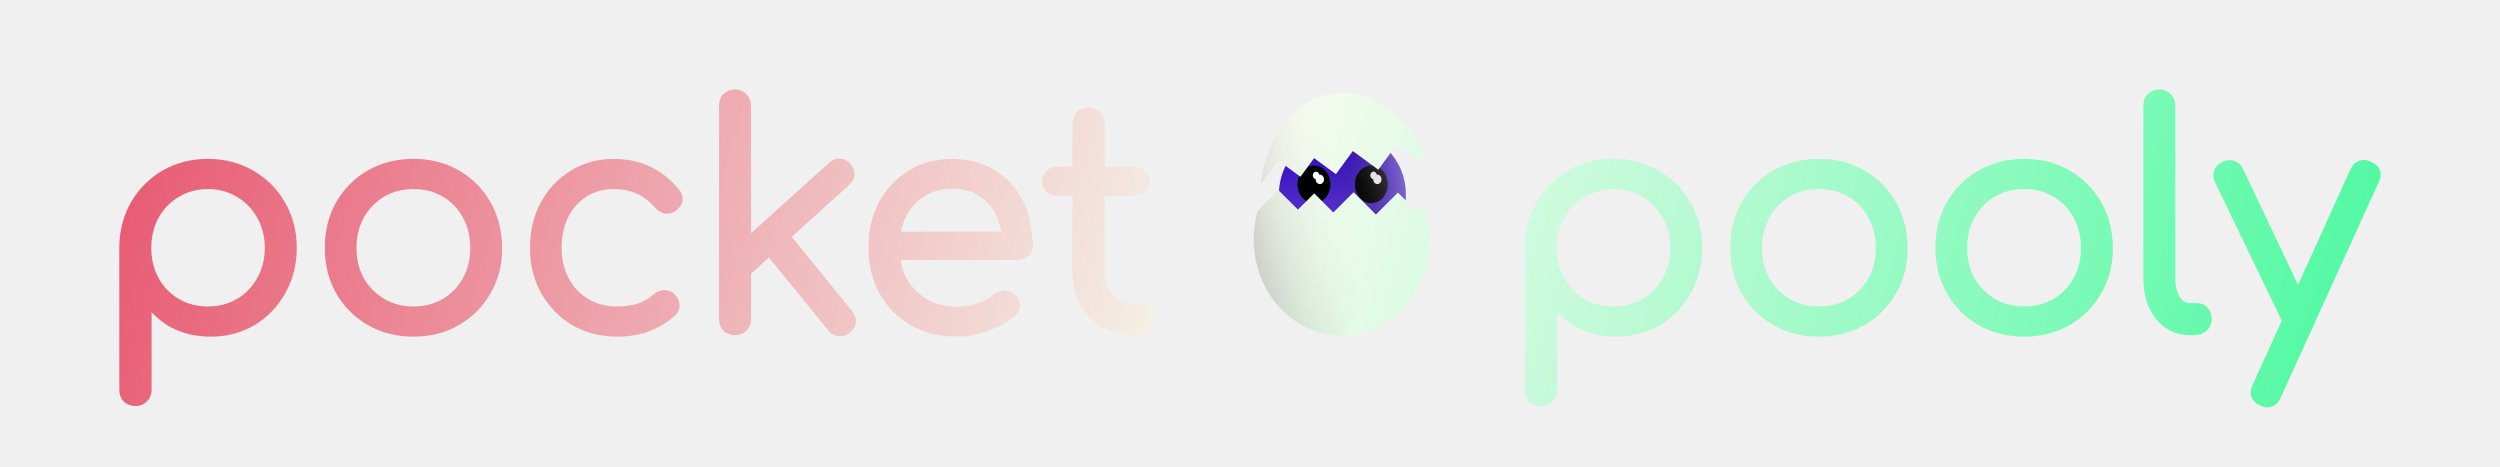
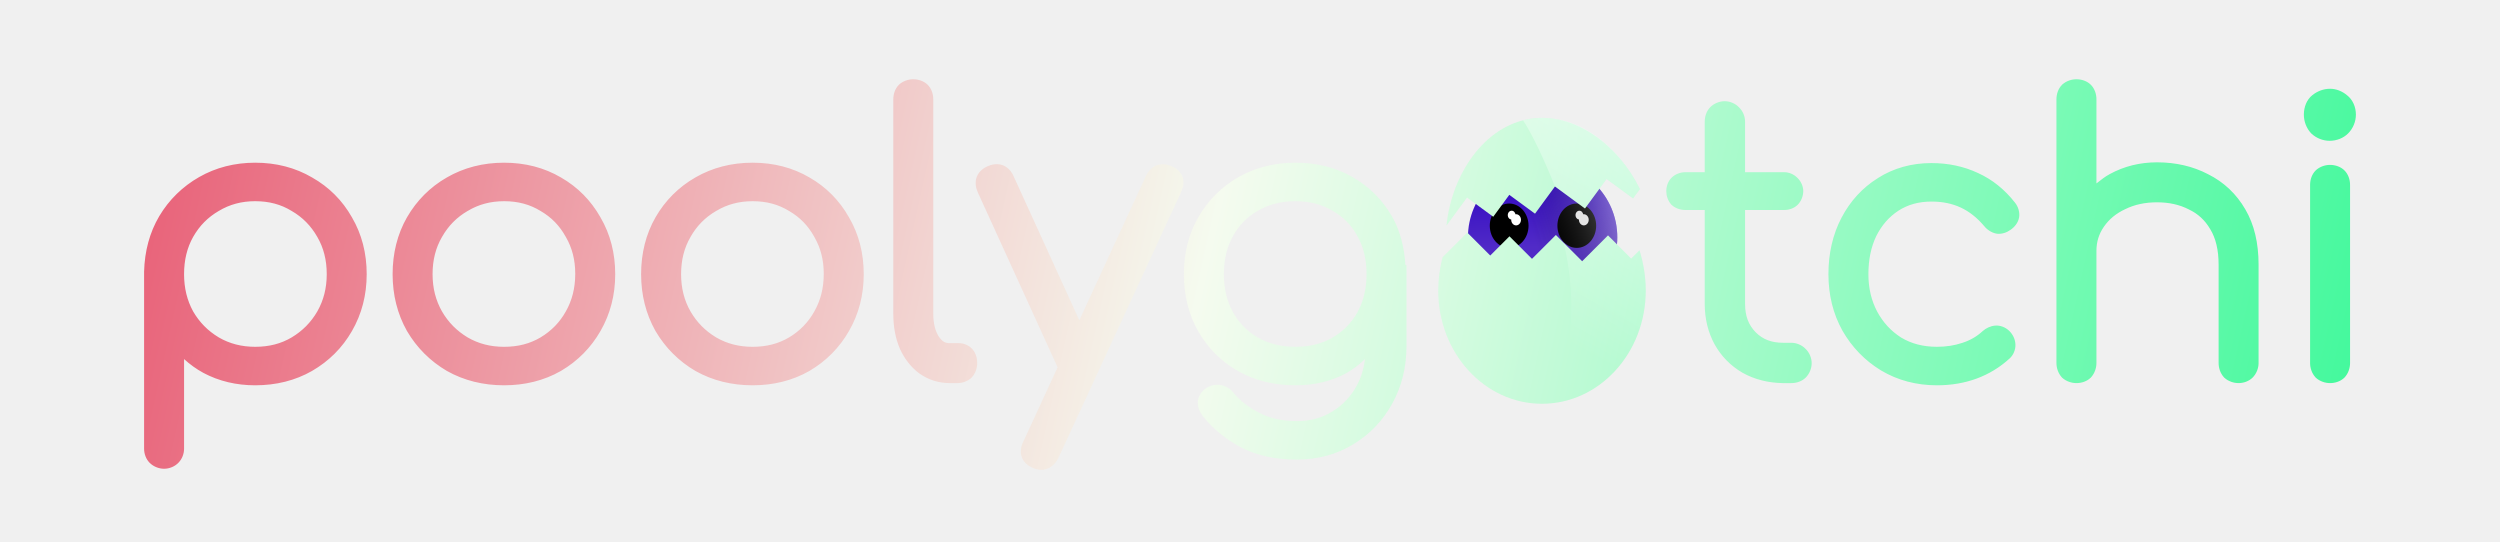
- <svg xmlns="http://www.w3.org/2000/svg" xmlns:xlink="http://www.w3.org/1999/xlink" width="419.054mm" height="78.266mm" viewBox="0 0 419.054 78.266" version="1.1" id="svg5">
+ <svg xmlns="http://www.w3.org/2000/svg" xmlns:xlink="http://www.w3.org/1999/xlink" width="346.996mm" height="75.215mm" viewBox="0 0 346.996 75.215" version="1.1" id="svg5">
  <defs id="defs2">
-     <linearGradient id="linearGradient19808">
-       <stop style="stop-color:#2c2c2c;stop-opacity:0.255" offset="0" id="stop19804" />
-       <stop style="stop-color:#ffffff;stop-opacity:0;" offset="1" id="stop19806" />
-     </linearGradient>
    <linearGradient id="linearGradient25468">
      <stop style="stop-color:#e85d75;stop-opacity:1" offset="0" id="stop25464" />
      <stop style="stop-color:#f5fbef;stop-opacity:1" offset="0.482" id="stop26108" />
      <stop style="stop-color:#40f99b;stop-opacity:1" offset="1" id="stop25466" />
    </linearGradient>
    <linearGradient id="linearGradient9713">
      <stop style="stop-color:#ffffff;stop-opacity:0.427" offset="0" id="stop9709" />
      <stop style="stop-color:#000000;stop-opacity:0" offset="1" id="stop9711" />
    </linearGradient>
+     <linearGradient id="linearGradient9525">
+       <stop style="stop-color:#ffffff;stop-opacity:0.427" offset="0" id="stop9521" />
+       <stop style="stop-color:#ffffff;stop-opacity:0;" offset="1" id="stop9523" />
+     </linearGradient>
    <linearGradient id="linearGradient7154">
      <stop style="stop-color:#512bc7;stop-opacity:1" offset="0" id="stop7150" />
      <stop style="stop-color:#2900c0;stop-opacity:1" offset="1" id="stop7152" />
    </linearGradient>
-     <linearGradient xlink:href="#linearGradient7154" id="linearGradient7156" x1="112.152" y1="115.783" x2="110.579" y2="91.924" gradientUnits="userSpaceOnUse" gradientTransform="matrix(0.5192509,0,0,0.5192509,164.6968,37.42215)" />
-     <linearGradient xlink:href="#linearGradient9713" id="linearGradient9707" gradientUnits="userSpaceOnUse" gradientTransform="matrix(0.5192509,0,0,0.5192509,164.6968,37.42215)" x1="132.277" y1="95.058" x2="107.138" y2="103.571" />
-     <linearGradient xlink:href="#linearGradient25468" id="linearGradient26944" gradientUnits="userSpaceOnUse" x1="82.697" y1="-37.047" x2="474.933" y2="75.336" gradientTransform="matrix(0.9375898,0,0,0.9375898,-47.08503,97.16081)" />
-     <linearGradient xlink:href="#linearGradient19808" id="linearGradient19810" x1="778.6" y1="147.72" x2="852.701" y2="127.948" gradientUnits="userSpaceOnUse" gradientTransform="matrix(0.2645833,0,0,0.2645833,0,66.72915)" />
-     <linearGradient xlink:href="#linearGradient25468" id="linearGradient21745" gradientUnits="userSpaceOnUse" gradientTransform="matrix(3.543647,0,0,3.543647,-171.5365,126.6114)" x1="82.697" y1="-37.047" x2="474.933" y2="75.336" />
-     <linearGradient xlink:href="#linearGradient25468" id="linearGradient21748" gradientUnits="userSpaceOnUse" gradientTransform="matrix(3.543647,0,0,3.543647,-171.5365,126.6114)" x1="82.697" y1="-37.047" x2="474.933" y2="75.336" />
-     <linearGradient xlink:href="#linearGradient25468" id="linearGradient21751" gradientUnits="userSpaceOnUse" gradientTransform="matrix(3.543647,0,0,3.543647,-171.5365,126.6114)" x1="82.697" y1="-37.047" x2="474.933" y2="75.336" />
-     <linearGradient xlink:href="#linearGradient25468" id="linearGradient21754" gradientUnits="userSpaceOnUse" gradientTransform="matrix(3.543647,0,0,3.543647,-171.5365,126.6114)" x1="82.697" y1="-37.047" x2="474.933" y2="75.336" />
+     <linearGradient xlink:href="#linearGradient7154" id="linearGradient7156" x1="112.152" y1="115.783" x2="110.579" y2="91.924" gradientUnits="userSpaceOnUse" gradientTransform="matrix(0.5538145,0,0,0.5538145,225.879,-63.71513)" />
+     <linearGradient xlink:href="#linearGradient9525" id="linearGradient9527" x1="138.984" y1="89.997" x2="111.583" y2="139.411" gradientUnits="userSpaceOnUse" gradientTransform="matrix(0.5538145,0,0,0.5538145,225.879,-64.72125)" />
+     <linearGradient xlink:href="#linearGradient9713" id="linearGradient9707" gradientUnits="userSpaceOnUse" gradientTransform="matrix(0.5538145,0,0,0.5538145,225.879,-63.71513)" x1="132.277" y1="95.058" x2="107.138" y2="103.571" />
+     <linearGradient xlink:href="#linearGradient25468" id="linearGradient25470" x1="93.787" y1="-25.169" x2="401.268" y2="36.841" gradientUnits="userSpaceOnUse" />
+     <linearGradient xlink:href="#linearGradient25468" id="linearGradient26457" gradientUnits="userSpaceOnUse" x1="94.271" y1="-29.529" x2="400.783" y2="38.294" />
+     <linearGradient xlink:href="#linearGradient25468" id="linearGradient26942" gradientUnits="userSpaceOnUse" x1="95.102" y1="-22.995" x2="404.754" y2="43.462" />
+     <linearGradient xlink:href="#linearGradient25468" id="linearGradient26944" gradientUnits="userSpaceOnUse" x1="93.611" y1="-31.514" x2="401.81" y2="40.424" />
  </defs>
-   <g id="layer5" style="display:inline" transform="translate(-72.57214,-31.87443)" />
-   <g id="layer1" style="display:inline" transform="translate(1.699341,-63.66154)">
-     <circle style="fill:url(#linearGradient7156);fill-opacity:1;stroke:none;stroke-width:0.07;stroke-linejoin:round;stroke-miterlimit:4;stroke-dasharray:none" id="path7068" cx="223.31" cy="96.222" r="10.629" />
-     <ellipse style="fill:#000000;fill-opacity:1;stroke:none;stroke-width:0.052;stroke-linejoin:round;stroke-miterlimit:4;stroke-dasharray:none" id="path7200" cx="218.548" cy="94.564" rx="2.757" ry="3.157" />
-     <ellipse style="fill:#000000;fill-opacity:1;stroke:none;stroke-width:0.052;stroke-linejoin:round;stroke-miterlimit:4;stroke-dasharray:none" id="ellipse7591" cx="228.17" cy="94.564" rx="2.757" ry="3.157" />
-     <ellipse style="fill:#ffffff;fill-opacity:1;stroke:none;stroke-width:0.01;stroke-linejoin:round;stroke-miterlimit:4;stroke-dasharray:none" id="ellipse7593" cx="218.901" cy="93.058" rx="0.549" ry="0.629" />
-     <ellipse style="fill:#ffffff;fill-opacity:1;stroke:none;stroke-width:0.013;stroke-linejoin:round;stroke-miterlimit:4;stroke-dasharray:none" id="ellipse7793" cx="219.535" cy="93.725" rx="0.695" ry="0.795" />
-     <ellipse style="fill:#ffffff;fill-opacity:1;stroke:none;stroke-width:0.01;stroke-linejoin:round;stroke-miterlimit:4;stroke-dasharray:none" id="ellipse7795" cx="228.54" cy="93.058" rx="0.549" ry="0.629" />
-     <ellipse style="fill:#ffffff;fill-opacity:1;stroke:none;stroke-width:0.013;stroke-linejoin:round;stroke-miterlimit:4;stroke-dasharray:none" id="ellipse7797" cx="229.174" cy="93.725" rx="0.695" ry="0.795" />
-     <circle style="fill:url(#linearGradient9707);fill-opacity:1;stroke:none;stroke-width:0.07;stroke-linejoin:round;stroke-miterlimit:4;stroke-dasharray:none" id="circle9685" cx="223.31" cy="96.222" r="10.629" />
-     <path id="path21723" style="display:inline;fill:url(#linearGradient21745);fill-opacity:1;stroke-width:1.963;stroke-linejoin:round" d="M 131.611 100.66 C 121.191 100.66 111.634 103.089 103.133 107.947 L 103.125 107.955 L 103.109 107.955 C 94.764 112.8 88.049 119.524 83.082 127.98 L 83.082 127.988 L 83.074 127.996 C 78.213 136.369 75.723 145.851 75.59 156.262 L 75.59 156.277 L 75.59 246.918 C 75.59 249.747 76.462 252.419 78.344 254.301 C 80.298 256.255 83.029 257.246 85.91 257.246 C 88.644 257.246 91.24 256.188 93.055 254.264 C 95.017 252.416 96.045 249.748 96.045 246.918 L 96.045 197.828 C 99.68 201.562 103.711 204.948 108.572 207.559 L 108.602 207.574 L 108.625 207.59 C 116.08 211.385 124.369 213.273 133.34 213.273 C 143.638 213.273 153.016 210.846 161.273 205.973 L 161.287 205.965 L 161.303 205.949 C 169.504 200.974 176.021 194.19 180.725 185.736 C 185.586 177.229 188.01 167.609 188.01 157.066 C 188.01 146.401 185.523 136.712 180.533 128.203 L 180.525 128.195 C 175.684 119.727 168.964 112.996 160.498 108.152 C 160.496 108.151 160.494 108.153 160.49 108.152 C 151.976 103.153 142.288 100.66 131.613 100.66 L 131.611 100.66 z M 131.611 119.773 L 131.613 119.773 C 138.58 119.774 144.668 121.424 150.104 124.732 L 150.125 124.748 L 150.141 124.756 C 155.61 127.966 159.821 132.297 162.918 137.895 L 162.934 137.91 L 162.941 137.934 C 166.138 143.498 167.754 149.814 167.754 157.068 C 167.754 164.188 166.146 170.513 162.934 176.225 L 162.926 176.232 L 162.92 176.238 C 159.823 181.836 155.61 186.161 150.141 189.371 C 144.701 192.564 138.597 194.17 131.613 194.17 C 124.765 194.17 118.715 192.568 113.268 189.371 C 107.806 186.165 103.601 181.848 100.506 176.262 L 100.506 176.256 C 97.412 170.541 95.855 164.203 95.855 157.07 C 95.855 149.8 97.41 143.469 100.49 137.9 C 103.587 132.303 107.798 127.97 113.268 124.76 L 113.291 124.752 L 113.307 124.738 C 118.75 121.425 124.78 119.778 131.611 119.777 L 131.611 119.773 z " transform="matrix(0.2645833,0,0,0.2645833,-1.699341,63.66154)" />
-     <path id="path21719" style="display:inline;fill:url(#linearGradient21748);fill-opacity:1;stroke-width:1.963;stroke-linejoin:round" d="M 261.975 100.66 C 251.309 100.66 241.626 103.083 233.113 107.947 C 224.633 112.793 217.895 119.529 213.049 128.01 C 208.181 136.528 205.762 146.278 205.762 157.066 C 205.762 167.732 208.184 177.417 213.049 185.93 C 217.895 194.41 224.633 201.14 233.113 205.986 C 241.626 210.851 251.309 213.271 261.975 213.271 C 272.634 213.271 282.256 210.855 290.646 205.986 C 299.124 201.142 305.858 194.412 310.703 185.936 C 315.697 177.425 318.189 167.735 318.189 157.066 L 318.189 157.045 L 318.189 157.029 C 318.056 146.251 315.573 136.518 310.711 128.01 C 305.868 119.534 299.136 112.799 290.662 107.953 L 290.646 107.947 C 282.256 103.08 272.634 100.66 261.975 100.66 z M 261.975 119.773 L 261.977 119.773 L 261.979 119.773 C 268.961 119.774 275.073 121.37 280.512 124.562 C 285.968 127.765 290.175 132.149 293.275 137.873 L 293.283 137.881 L 293.291 137.896 C 296.372 143.465 297.928 149.798 297.928 157.068 C 297.928 164.339 296.372 170.669 293.291 176.238 C 290.194 181.836 285.983 186.161 280.514 189.371 C 275.074 192.564 268.963 194.17 261.979 194.17 C 254.994 194.17 248.889 192.564 243.449 189.371 C 237.984 186.163 233.697 181.836 230.473 176.238 L 230.465 176.223 C 227.389 170.657 225.836 164.331 225.836 157.066 C 225.836 149.802 227.389 143.476 230.465 137.91 L 230.465 137.902 C 230.467 137.899 230.473 137.9 230.473 137.896 C 233.702 132.161 237.99 127.769 243.449 124.564 C 248.888 121.372 254.992 119.774 261.975 119.773 z " transform="matrix(0.2645833,0,0,0.2645833,-1.699341,63.66154)" />
-     <path style="display:inline;fill:url(#linearGradient26944);fill-opacity:1;stroke-width:0.519;stroke-linejoin:round" d="m 101.244,90.295 c -2.725,2e-6 -5.178,0.663 -7.299,1.991 -7.94e-4,5.3e-4 -0.001,0.002 -0.002,0.002 -2.108,1.287 -3.783,3.07 -4.992,5.31 -1.214,2.25 -1.816,4.806 -1.816,7.621 0,2.786 0.623,5.328 1.873,7.578 l 0.002,0.004 0.002,0.004 c 1.278,2.237 3.019,4.031 5.19,5.348 l 0.006,0.004 0.006,0.004 c 2.219,1.289 4.752,1.93 7.541,1.93 3.844,0 7.141,-1.204 9.75,-3.598 0.512,-0.465 0.772,-1.176 0.684,-1.857 -0.057,-0.66 -0.378,-1.276 -0.885,-1.74 l -0.016,-0.013 -0.018,-0.014 c -0.495,-0.405 -1.122,-0.622 -1.75,-0.574 -0.613,0.047 -1.194,0.315 -1.693,0.731 l -0.008,0.008 -0.008,0.006 c -0.769,0.677 -1.656,1.182 -2.684,1.525 -0.999,0.311 -2.12,0.473 -3.373,0.473 -1.848,0 -3.446,-0.424 -4.848,-1.266 -1.412,-0.847 -2.492,-1.989 -3.279,-3.469 -0.785,-1.475 -1.181,-3.154 -1.181,-5.082 0,-1.971 0.369,-3.678 1.091,-5.154 2.65e-4,-5.3e-4 -2.59e-4,-0.002 0,-0.002 0.757,-1.478 1.774,-2.615 3.078,-3.455 l 0.002,-0.002 c 0.001,-7.94e-4 0.003,-0.001 0.004,-0.002 1.331,-0.834 2.85,-1.252 4.623,-1.252 2.793,0 5.013,1.004 6.853,3.098 l -0.012,-0.016 c 0.421,0.506 0.963,0.873 1.576,1.014 l 0.032,0.006 0.031,0.006 c 0.639,0.091 1.294,-0.066 1.813,-0.441 0.577,-0.413 1.009,-0.959 1.158,-1.606 v -0.006 l 0.002,-0.006 c 0.149,-0.697 -0.094,-1.437 -0.582,-1.975 -1.381,-1.692 -3.008,-2.983 -4.867,-3.842 -1.83,-0.86 -3.842,-1.289 -6.004,-1.289 z" id="path21715" />
-     <path style="display:inline;fill:url(#linearGradient26944);fill-opacity:1;stroke-width:0.519;stroke-linejoin:round" d="m 121.514,78.662 c -0.738,0 -1.444,0.269 -1.953,0.778 -0.489,0.489 -0.727,1.179 -0.727,1.902 v 35.814 c 0,0.723 0.235,1.413 0.703,1.928 l 0.024,0.025 0.027,0.023 c 0.515,0.468 1.203,0.703 1.925,0.703 0.723,0 1.413,-0.238 1.902,-0.727 0.509,-0.509 0.779,-1.216 0.779,-1.953 v -7.629 l 2.991,-2.703 9.951,12.229 -0.012,-0.018 c 0.43,0.559 1.055,0.931 1.736,0.989 0.687,0.088 1.383,-0.154 1.934,-0.62 0.544,-0.461 0.923,-1.06 0.975,-1.732 v -0.002 -0.004 c 0.048,-0.666 -0.191,-1.326 -0.629,-1.852 l -10.117,-12.457 9.615,-8.688 c 0.521,-0.434 0.855,-1.06 0.866,-1.72 0.038,-0.673 -0.221,-1.338 -0.691,-1.852 -0.465,-0.507 -1.085,-0.83 -1.744,-0.84 -0.656,-0.04 -1.299,0.228 -1.805,0.691 l -13.068,11.807 v -21.414 c 0,-0.724 -0.279,-1.411 -0.789,-1.891 -0.48,-0.51 -1.169,-0.789 -1.893,-0.789 z" id="path21713" />
-     <path id="path21711" style="display:inline;fill:url(#linearGradient21751);fill-opacity:1;stroke-width:1.963;stroke-linejoin:round" d="M 603.352 100.66 C 593.054 100.66 583.786 103.097 575.766 107.99 C 567.793 112.855 561.459 119.602 556.889 128.07 L 556.883 128.078 L 556.883 128.086 C 552.415 136.479 550.217 146.192 550.217 157.068 C 550.217 167.845 552.557 177.579 557.287 186.094 L 557.293 186.107 L 557.301 186.123 C 562.141 194.594 568.807 201.323 577.158 206.172 L 577.182 206.188 L 577.205 206.203 C 585.72 210.934 595.454 213.275 606.23 213.275 C 612.608 213.275 619.207 212.053 625.992 209.658 L 626.014 209.65 L 626.037 209.643 C 632.801 207.123 638.471 203.978 643.002 200.135 C 645.034 198.437 646.219 195.851 646.072 193.248 C 646.031 190.626 644.748 188.158 642.713 186.279 L 642.641 186.213 L 642.566 186.146 C 640.766 184.706 638.422 184.079 636.084 184.221 C 633.724 184.247 631.423 185.051 629.588 186.553 L 629.557 186.574 L 629.527 186.605 C 627.072 188.726 623.627 190.623 619.154 192.199 C 619.151 192.201 619.142 192.197 619.139 192.199 C 614.804 193.642 610.515 194.363 606.227 194.363 C 598.972 194.363 592.738 192.748 587.314 189.564 C 581.849 186.357 577.562 182.029 574.338 176.432 L 574.33 176.416 C 572.39 172.905 571.278 168.922 570.557 164.701 L 644.627 164.701 C 647.206 164.701 649.675 163.897 651.514 162.242 L 651.574 162.197 L 651.625 162.139 C 653.439 160.324 654.371 157.787 654.371 155.148 C 654.371 152.544 653.85 150.192 653.588 147.715 L 654.939 146.74 L 653.486 146.74 C 652.641 139.737 651.109 133.071 648.111 127.172 C 643.926 118.936 637.897 112.418 630.166 107.801 C 622.515 103.027 613.498 100.662 603.348 100.662 L 603.352 100.66 z M 603.352 119.58 C 610.081 119.58 615.627 121.115 620.24 124.113 L 620.256 124.121 L 620.264 124.131 C 625.067 127.177 628.712 131.326 631.322 136.783 C 632.784 139.841 633.715 143.199 634.326 146.74 L 570.73 146.74 C 571.42 143.46 572.447 140.412 573.824 137.594 L 573.832 137.586 C 573.833 137.584 573.831 137.578 573.832 137.578 C 576.696 131.857 580.598 127.505 585.658 124.328 C 590.685 121.172 596.503 119.58 603.352 119.58 z " transform="matrix(0.2645833,0,0,0.2645833,-1.699341,63.66154)" />
-     <path style="display:inline;fill:url(#linearGradient26944);fill-opacity:1;stroke-width:0.519;stroke-linejoin:round" d="m 180.746,81.709 c -0.738,0 -1.442,0.27 -1.951,0.779 l -0.013,0.011 -0.012,0.014 c -0.468,0.515 -0.703,1.205 -0.703,1.928 v 7.123 h -2.553 c -0.667,0 -1.309,0.259 -1.779,0.721 -0.482,0.443 -0.748,1.09 -0.748,1.758 0,0.653 0.266,1.286 0.729,1.748 l 0.013,0.015 0.014,0.012 c 0.477,0.43 1.113,0.65 1.771,0.65 h 2.553 v 12.815 c 0,2.004 0.434,3.83 1.311,5.437 l 0.002,0.004 0.002,0.004 c 0.871,1.561 2.071,2.816 3.567,3.728 l 0.004,0.002 0.002,0.002 c 1.542,0.918 3.298,1.375 5.211,1.375 h 1.067 c 0.748,0 1.456,-0.225 2.004,-0.682 l 0.013,-0.012 0.014,-0.012 c 0.548,-0.503 0.852,-1.222 0.852,-1.975 0,-0.723 -0.235,-1.413 -0.703,-1.928 -0.473,-0.52 -1.161,-0.803 -1.875,-0.803 h -1.371 c -1.419,0 -2.478,-0.448 -3.359,-1.385 -0.885,-0.975 -1.327,-2.18 -1.327,-3.758 V 96.469 h 4.99 c 0.658,0 1.294,-0.221 1.771,-0.65 l 0.014,-0.012 0.015,-0.016 c 0.462,-0.462 0.727,-1.096 0.727,-1.748 0,-0.667 -0.266,-1.314 -0.748,-1.758 -0.47,-0.461 -1.112,-0.721 -1.779,-0.721 h -4.99 v -7.123 c 0,-0.737 -0.27,-1.444 -0.779,-1.953 -0.509,-0.509 -1.216,-0.779 -1.953,-0.779 z" id="path21707" />
-     <path id="path21705" style="display:inline;fill:url(#linearGradient21754);fill-opacity:1;stroke-width:1.963;stroke-linejoin:round" d="M 1022.021 100.66 C 1011.601 100.66 1002.044 103.089 993.543 107.947 L 993.535 107.955 L 993.527 107.955 C 985.182 112.801 978.467 119.524 973.5 127.98 L 973.492 127.99 L 973.492 127.998 C 968.631 136.371 966.133 145.853 966 156.264 L 966 156.277 L 966 246.918 C 966 249.747 966.873 252.419 968.754 254.301 C 970.709 256.255 973.447 257.246 976.328 257.246 C 979.062 257.246 981.65 256.188 983.465 254.264 C 985.428 252.416 986.455 249.748 986.455 246.918 L 986.455 197.828 C 990.091 201.563 994.12 204.947 998.982 207.559 L 999.014 207.574 L 999.043 207.59 C 1006.498 211.385 1014.779 213.273 1023.75 213.273 C 1034.048 213.273 1043.432 210.846 1051.689 205.973 L 1051.705 205.965 L 1051.721 205.949 C 1059.93 200.97 1066.446 194.18 1071.15 185.715 C 1076.004 177.213 1078.428 167.601 1078.428 157.066 C 1078.428 146.389 1075.929 136.69 1070.928 128.174 C 1066.085 119.712 1059.36 112.986 1050.895 108.146 C 1042.384 103.153 1032.692 100.66 1022.023 100.66 L 1022.021 100.66 z M 1152.387 100.66 C 1141.722 100.66 1132.042 103.083 1123.529 107.947 C 1115.049 112.793 1108.313 119.529 1103.467 128.01 C 1098.599 136.528 1096.18 146.278 1096.18 157.066 C 1096.18 167.732 1098.602 177.417 1103.467 185.93 C 1108.313 194.41 1115.049 201.14 1123.529 205.986 C 1132.042 210.851 1141.722 213.271 1152.387 213.271 C 1163.043 213.271 1172.668 210.852 1181.057 205.986 C 1189.534 201.142 1196.268 194.412 1201.113 185.936 C 1206.107 177.425 1208.6 167.735 1208.6 157.066 L 1208.6 157.045 L 1208.6 157.029 C 1208.467 146.25 1205.983 136.518 1201.121 128.01 C 1196.275 119.529 1189.537 112.793 1181.057 107.947 C 1172.668 103.081 1163.043 100.66 1152.387 100.66 z M 1282.371 100.66 C 1271.707 100.66 1262.022 103.083 1253.51 107.947 C 1245.029 112.793 1238.293 119.529 1233.447 128.01 C 1228.58 136.528 1226.16 146.278 1226.16 157.066 C 1226.16 167.732 1228.583 177.417 1233.447 185.93 C 1238.293 194.41 1245.029 201.14 1253.51 205.986 C 1262.023 210.851 1271.708 213.271 1282.373 213.271 C 1293.032 213.271 1302.654 210.855 1311.045 205.986 C 1319.514 201.147 1326.241 194.424 1331.086 185.959 C 1336.087 177.443 1338.586 167.743 1338.586 157.066 L 1338.586 157.045 L 1338.586 157.029 C 1338.453 146.25 1335.971 136.518 1331.109 128.01 C 1326.266 119.534 1319.532 112.799 1311.059 107.953 L 1311.043 107.947 C 1302.653 103.079 1293.031 100.66 1282.373 100.66 L 1282.371 100.66 z M 1282.373 119.771 L 1282.381 119.773 C 1289.362 119.775 1295.465 121.371 1300.902 124.562 C 1306.359 127.765 1310.571 132.149 1313.672 137.873 L 1313.684 137.881 L 1313.695 137.896 C 1316.776 143.465 1318.332 149.798 1318.332 157.068 C 1318.332 164.339 1316.776 170.669 1313.695 176.238 C 1310.599 181.836 1306.38 186.161 1300.91 189.371 C 1295.471 192.564 1289.365 194.17 1282.381 194.17 C 1275.397 194.17 1269.285 192.564 1263.846 189.371 C 1258.381 186.163 1254.099 181.836 1250.875 176.238 L 1250.863 176.223 C 1247.788 170.657 1246.234 164.331 1246.234 157.066 C 1246.234 149.802 1247.788 143.476 1250.863 137.91 L 1250.863 137.902 C 1250.863 137.899 1250.875 137.9 1250.875 137.896 C 1254.104 132.161 1258.386 127.769 1263.846 124.564 C 1269.283 121.373 1275.392 119.775 1282.373 119.773 L 1282.373 119.771 z M 1022.021 119.773 L 1022.023 119.773 C 1028.99 119.774 1035.078 121.424 1040.514 124.732 L 1040.537 124.748 L 1040.559 124.756 C 1046.028 127.966 1050.239 132.297 1053.336 137.895 L 1053.344 137.91 L 1053.359 137.934 C 1056.556 143.498 1058.164 149.814 1058.164 157.068 C 1058.164 164.188 1056.556 170.513 1053.344 176.225 L 1053.336 176.232 L 1053.336 176.238 C 1050.239 181.836 1046.026 186.161 1040.557 189.371 C 1035.117 192.564 1029.006 194.17 1022.021 194.17 C 1015.173 194.17 1009.125 192.568 1003.678 189.371 C 998.216 186.165 994.009 181.848 990.914 176.262 L 990.914 176.256 C 987.82 170.541 986.264 164.203 986.264 157.07 C 986.264 149.8 987.818 143.469 990.898 137.9 C 993.995 132.303 998.208 127.97 1003.678 124.76 L 1003.701 124.752 L 1003.723 124.738 C 1009.166 121.425 1015.188 119.778 1022.019 119.777 L 1022.021 119.773 z M 1152.387 119.773 L 1152.395 119.773 C 1159.375 119.775 1165.484 121.371 1170.922 124.562 C 1176.379 127.765 1180.585 132.149 1183.686 137.873 L 1183.697 137.881 L 1183.709 137.896 C 1186.79 143.465 1188.346 149.798 1188.346 157.068 C 1188.346 164.339 1186.79 170.669 1183.709 176.238 C 1180.612 181.836 1176.401 186.161 1170.932 189.371 C 1165.492 192.564 1159.381 194.17 1152.397 194.17 C 1145.412 194.17 1139.307 192.564 1133.867 189.371 C 1128.402 186.163 1124.12 181.836 1120.897 176.238 L 1120.889 176.223 C 1117.813 170.657 1116.252 164.331 1116.252 157.066 C 1116.252 149.796 1117.814 143.463 1120.895 137.895 C 1124.123 132.161 1128.407 127.768 1133.865 124.564 C 1139.303 121.373 1145.406 119.775 1152.387 119.773 z " transform="matrix(0.2645833,0,0,0.2645833,-1.699341,63.66154)" />
-     <path style="display:inline;fill:url(#linearGradient26944);fill-opacity:1;stroke-width:0.519;stroke-linejoin:round" d="m 360.252,78.662 c -0.738,0 -1.444,0.269 -1.953,0.778 -0.489,0.489 -0.727,1.179 -0.727,1.902 v 28.957 c 0,1.811 0.302,3.44 0.926,4.871 l 0.004,0.008 0.003,0.008 c 0.656,1.421 1.572,2.568 2.736,3.394 l 0.004,0.004 0.006,0.004 c 1.204,0.828 2.59,1.248 4.082,1.248 h 0.66 c 0.802,0 1.541,-0.212 2.105,-0.682 l 0.003,-0.002 0.004,-0.002 c 0.586,-0.496 0.926,-1.227 0.926,-1.994 0,-0.701 -0.208,-1.359 -0.644,-1.854 -0.434,-0.521 -1.099,-0.826 -1.783,-0.826 h -1.27 c -0.66,0 -1.142,-0.269 -1.652,-1.029 -0.478,-0.762 -0.748,-1.795 -0.748,-3.149 V 81.342 c 0,-0.724 -0.277,-1.411 -0.787,-1.891 -0.481,-0.51 -1.169,-0.789 -1.893,-0.789 z" id="path21693" />
-     <path style="display:inline;fill:url(#linearGradient26944);fill-opacity:1;stroke-width:0.519;stroke-linejoin:round" d="m 394.428,90.488 c -0.251,0.004 -0.496,0.046 -0.733,0.135 -0.632,0.237 -1.099,0.768 -1.407,1.424 l -0.003,0.006 -8.787,19.367 -9.207,-19.422 c -0.297,-0.637 -0.813,-1.138 -1.455,-1.346 -0.633,-0.234 -1.344,-0.178 -1.981,0.119 -0.64,0.299 -1.155,0.795 -1.398,1.427 -0.246,0.64 -0.18,1.363 0.121,2.008 l 0.003,0.004 11.199,23.201 -4.904,10.813 c -0.307,0.675 -0.408,1.394 -0.155,2.035 0.254,0.641 0.811,1.097 1.498,1.4 l 0.014,0.006 0.011,0.004 c 0.403,0.161 0.798,0.258 1.194,0.258 0.942,-1e-5 1.745,-0.677 2.154,-1.609 l 0.003,-0.006 16.457,-36.162 h 0.003 c 0.306,-0.674 0.408,-1.389 0.15,-2.027 -0.257,-0.636 -0.823,-1.077 -1.51,-1.361 -0.419,-0.177 -0.85,-0.28 -1.267,-0.274 z" id="path21691" />
-     <path style="display:inline;fill:url(#linearGradient26944);fill-opacity:1;stroke-width:0.519;stroke-linejoin:round" d="m 212.587,95.536 -3.526,3.525 c -0.394,1.554 -0.607,3.152 -0.607,4.743 0,8.89 6.61,16.098 14.764,16.098 8.154,0 14.764,-7.207 14.764,-16.098 0,-1.932 -0.313,-3.876 -0.885,-5.737 l -1.179,1.179 -3.301,-3.301 -3.679,3.679 -3.741,-3.741 -3.397,3.395 -3.207,-3.207 -2.736,2.735 z" id="path21689" />
-     <path style="display:inline;fill:url(#linearGradient26944);fill-opacity:1;stroke-width:0.519;stroke-linejoin:round" d="m 221.583,79.346 c -6.587,1.014 -11.222,7.917 -11.957,15.203 l 2.927,-3.993 3.729,2.735 2.288,-3.121 3.658,2.682 2.84,-3.874 4.267,3.129 3.076,-4.197 3.765,2.762 0.972,-1.325 C 234.082,83.066 227.872,78.378 221.583,79.346 Z" id="path912" />
-   </g>
-   <g id="layer2" transform="translate(1.699341,-63.66154)">
-     <path id="path19518" style="display:inline;fill:url(#linearGradient19810);fill-opacity:1;stroke-width:0.519;stroke-linejoin:round" d="m 223.347,79.22 c -0.027,-2.47e-4 -0.055,0.002 -0.082,0.002 0.039,-2.07e-4 0.077,-6.96e-4 0.116,-5.17e-4 -0.011,-1.35e-4 -0.022,-9.32e-4 -0.034,-0.001 z m -0.3,0.005 c -0.487,0.009 -0.976,0.046 -1.465,0.121 -0.132,0.02 -0.261,0.047 -0.391,0.072 0.626,-0.116 1.245,-0.178 1.856,-0.193 z m -1.856,0.193 c -0.106,0.02 -0.211,0.04 -0.316,0.064 0.105,-0.022 0.211,-0.044 0.316,-0.064 z m -0.667,0.148 c -6.021,1.551 -10.204,8.094 -10.899,14.983 l 2.927,-3.993 3.729,2.735 2.288,-3.121 3.658,2.683 2.84,-3.874 c 0,0 -2.546,-6.447 -4.543,-9.413 z m 16.002,8.605 c 0.006,0.011 0.013,0.022 0.019,0.033 -0.006,-0.011 -0.013,-0.022 -0.019,-0.033 z m -23.939,7.365 -3.526,3.525 c -0.394,1.554 -0.607,3.152 -0.607,4.743 0,8.89 6.61,16.098 14.763,16.098 7.002,-8.427 3.084,-22.914 3.084,-22.914 l -1.106,-1.106 -3.397,3.396 -3.207,-3.207 -2.736,2.735 z" />
+   <g id="layer3" transform="translate(-74.27148,31.78711)" />
+   <g id="layer4" transform="translate(-74.27148,31.78711)" />
+   <g id="layer6" transform="translate(-74.27148,31.78711)" />
+   <g id="layer1" style="display:inline" transform="translate(-74.27148,31.78711)" />
+   <g id="layer5" style="display:inline" transform="translate(-74.27148,31.78711)">
+     <g id="g27504" transform="matrix(0.9145126,0,0,0.9145126,24.6456,2.073508)">
+       <circle style="fill:url(#linearGradient7156);fill-opacity:1;stroke:none;stroke-width:0.075;stroke-linejoin:round;stroke-miterlimit:4;stroke-dasharray:none" id="path7068" cx="288.393" cy="-1.001" r="11.336" />
+       <ellipse style="fill:#000000;fill-opacity:1;stroke:none;stroke-width:0.055;stroke-linejoin:round;stroke-miterlimit:4;stroke-dasharray:none" id="path7200" cx="283.315" cy="-2.769" rx="2.941" ry="3.367" />
+       <ellipse style="fill:#000000;fill-opacity:1;stroke:none;stroke-width:0.055;stroke-linejoin:round;stroke-miterlimit:4;stroke-dasharray:none" id="ellipse7591" cx="293.578" cy="-2.769" rx="2.941" ry="3.367" />
+       <ellipse style="fill:#ffffff;fill-opacity:1;stroke:none;stroke-width:0.011;stroke-linejoin:round;stroke-miterlimit:4;stroke-dasharray:none" id="ellipse7593" cx="283.692" cy="-4.376" rx="0.586" ry="0.671" />
+       <ellipse style="fill:#ffffff;fill-opacity:1;stroke:none;stroke-width:0.014;stroke-linejoin:round;stroke-miterlimit:4;stroke-dasharray:none" id="ellipse7793" cx="284.367" cy="-3.665" rx="0.741" ry="0.848" />
+       <ellipse style="fill:#ffffff;fill-opacity:1;stroke:none;stroke-width:0.011;stroke-linejoin:round;stroke-miterlimit:4;stroke-dasharray:none" id="ellipse7795" cx="293.972" cy="-4.376" rx="0.586" ry="0.671" />
+       <ellipse style="fill:#ffffff;fill-opacity:1;stroke:none;stroke-width:0.014;stroke-linejoin:round;stroke-miterlimit:4;stroke-dasharray:none" id="ellipse7797" cx="294.648" cy="-3.665" rx="0.741" ry="0.848" />
+       <circle style="fill:url(#linearGradient9707);fill-opacity:1;stroke:none;stroke-width:0.075;stroke-linejoin:round;stroke-miterlimit:4;stroke-dasharray:none" id="circle9685" cx="288.393" cy="-1.001" r="11.336" />
+       <path style="display:inline;fill:url(#linearGradient26942);fill-opacity:1;stroke-width:0.554;stroke-linejoin:round" d="m 276.956,-1.732 -3.761,3.76 c -0.42,1.657 -0.647,3.362 -0.647,5.059 0,9.482 7.05,17.169 15.746,17.169 8.696,0 15.747,-7.687 15.747,-17.169 0,-2.061 -0.333,-4.134 -0.944,-6.119 l -1.258,1.257 -3.521,-3.521 -3.924,3.923 -3.99,-3.99 -3.623,3.621 -3.42,-3.42 -2.918,2.917 z" id="path2651" />
+       <path style="display:inline;fill:url(#linearGradient26944);fill-opacity:1;stroke-width:0.554;stroke-linejoin:round" d="m 286.551,-19 c -7.025,1.082 -11.969,8.444 -12.753,16.215 l 3.122,-4.259 3.978,2.917 2.44,-3.328 3.901,2.861 3.029,-4.132 4.551,3.338 3.281,-4.476 4.016,2.945 1.036,-1.413 c -3.27,-6.701 -9.893,-11.701 -16.601,-10.668 z" id="path912" />
+       <path id="path7824" style="fill:url(#linearGradient9527);fill-opacity:1;stroke-width:0.554;stroke-linejoin:round" d="m 285.419,-18.77 c 2.131,3.161 4.849,10.044 4.849,10.044 l 4.551,3.338 3.281,-4.476 4.016,2.945 1.036,-1.413 C 299.882,-15.033 293.067,-20.641 285.419,-18.77 Z m 2.876,43.025 c 8.696,0 15.747,-7.687 15.747,-17.169 0,-2.061 -0.333,-4.134 -0.944,-6.119 l -1.258,1.257 -3.521,-3.521 -3.924,3.923 -2.811,-2.811 c 0,0 4.179,15.451 -3.289,24.439 z" />
+     </g>
+     <g aria-label="poolygotchi" id="text10713" style="font-weight:300;font-size:50.8px;line-height:1.25;font-family:Comfortaa;-inkscape-font-specification:'Comfortaa Light';letter-spacing:0px;word-spacing:0px;fill:url(#linearGradient25470);fill-opacity:1;stroke-width:0.265">
+       <path id="path19973" style="color:#000000;-inkscape-font-specification:'Comfortaa Light';fill:url(#linearGradient26457);fill-opacity:1;-inkscape-stroke:none" d="m 397.68,-19.467 c -0.885,0 -1.752,0.325 -2.449,0.881 -0.805,0.634 -1.188,1.674 -1.188,2.705 0,0.948 0.352,1.886 0.994,2.578 l 0.031,0.035 0.035,0.031 c 0.681,0.632 1.597,0.994 2.525,0.994 0.948,0 1.894,-0.36 2.561,-1.027 0.685,-0.685 1.078,-1.642 1.078,-2.611 0,-1.032 -0.425,-2.069 -1.238,-2.691 -0.659,-0.552 -1.494,-0.895 -2.35,-0.895 z m 0,10.566 c -0.697,0 -1.419,0.253 -1.947,0.723 l -0.027,0.023 -0.025,0.027 c -0.529,0.529 -0.773,1.288 -0.773,2 V 18.613 c 0,0.697 0.253,1.419 0.723,1.947 l 0.049,0.057 0.055,0.049 c 0.528,0.469 1.251,0.721 1.947,0.721 0.712,0 1.473,-0.243 2.002,-0.771 l 0.025,-0.027 0.025,-0.027 c 0.469,-0.528 0.723,-1.251 0.723,-1.947 V -6.127 c 0,-0.712 -0.245,-1.471 -0.773,-2 -0.529,-0.529 -1.29,-0.773 -2.002,-0.773 z M 362.477,-20.787 c -0.697,0 -1.421,0.251 -1.949,0.721 l -0.027,0.025 -0.025,0.025 c -0.529,0.529 -0.773,1.29 -0.773,2.002 V -6.127 6.422 18.613 c 0,0.697 0.253,1.419 0.723,1.947 l 0.049,0.057 0.055,0.049 c 0.528,0.469 1.253,0.721 1.949,0.721 0.712,0 1.471,-0.243 2,-0.771 l 0.027,-0.027 0.023,-0.027 c 0.469,-0.528 0.723,-1.251 0.723,-1.947 V 6.422 4.318 v -1.25 c 0,-1.293 0.339,-2.384 1.047,-3.402 0.717,-1.032 1.675,-1.828 2.955,-2.424 l 0.01,-0.006 0.012,-0.004 c 1.271,-0.621 2.712,-0.939 4.379,-0.939 1.696,0 3.144,0.332 4.408,0.979 l 0.016,0.01 0.016,0.006 c 1.274,0.608 2.232,1.495 2.963,2.752 l 0.006,0.01 0.006,0.008 c 0.734,1.214 1.141,2.82 1.141,4.891 V 18.613 c 0,0.697 0.251,1.419 0.721,1.947 l 0.049,0.057 0.057,0.049 c 0.528,0.469 1.251,0.721 1.947,0.721 0.697,0 1.441,-0.261 1.951,-0.771 0.518,-0.518 0.822,-1.273 0.822,-2.002 V 4.947 c 0,-2.977 -0.595,-5.566 -1.85,-7.695 -1.228,-2.118 -2.966,-3.761 -5.131,-4.846 -2.119,-1.112 -4.514,-1.662 -7.121,-1.662 -2.353,0 -4.558,0.542 -6.537,1.623 -0.683,0.361 -1.268,0.841 -1.865,1.305 v -11.686 c 0,-0.712 -0.245,-1.473 -0.773,-2.002 -0.529,-0.529 -1.288,-0.771 -2,-0.771 z m -20.117,11.633 c -2.742,0 -5.252,0.692 -7.42,2.072 -2.149,1.335 -3.855,3.194 -5.066,5.506 -1.219,2.326 -1.82,4.964 -1.82,7.846 0,2.86 0.642,5.493 1.936,7.82 l 0.004,0.006 0.004,0.008 c 1.318,2.306 3.124,4.168 5.365,5.527 l 0.004,0.002 0.004,0.004 c 2.298,1.371 4.913,2.055 7.752,2.055 3.941,0 7.379,-1.252 10.078,-3.723 0.515,-0.46 0.845,-1.221 0.807,-1.936 -0.014,-0.726 -0.37,-1.442 -0.889,-1.922 -0.493,-0.478 -1.242,-0.768 -1.93,-0.705 -0.641,0.058 -1.26,0.346 -1.734,0.768 l -0.01,0.008 -0.008,0.01 c -0.779,0.721 -1.693,1.252 -2.789,1.607 l -0.004,0.002 -0.006,0.002 c -1.084,0.361 -2.249,0.545 -3.516,0.545 -1.936,0 -3.563,-0.435 -4.979,-1.287 -1.409,-0.902 -2.498,-2.076 -3.314,-3.586 -0.815,-1.539 -1.227,-3.25 -1.227,-5.205 0,-2.039 0.372,-3.784 1.088,-5.283 l 0.002,-0.004 c 0.757,-1.512 1.765,-2.659 3.064,-3.518 1.315,-0.847 2.811,-1.275 4.604,-1.275 3.033,0 5.361,1.085 7.324,3.416 l -0.019,-0.023 c 0.42,0.525 1.036,0.935 1.717,1.059 l 0.055,0.01 0.057,0.006 c 0.643,0.058 1.317,-0.164 1.834,-0.545 0.571,-0.382 1.058,-0.992 1.186,-1.695 0.132,-0.726 -0.117,-1.517 -0.559,-2.07 -1.427,-1.826 -3.149,-3.217 -5.129,-4.115 -1.968,-0.926 -4.139,-1.385 -6.465,-1.385 z m -28.703,-8.586 c -0.729,0 -1.482,0.307 -2,0.824 -0.529,0.529 -0.773,1.29 -0.773,2.002 v 7.029 h -2.713 c -0.684,0 -1.407,0.282 -1.898,0.773 -0.49,0.49 -0.723,1.198 -0.723,1.848 0,0.649 0.225,1.336 0.666,1.84 l 0.055,0.062 0.062,0.055 c 0.504,0.441 1.188,0.666 1.838,0.666 h 2.713 V 10.383 c 0,2.044 0.455,3.947 1.373,5.629 l 0.002,0.006 0.004,0.004 c 0.917,1.644 2.227,2.973 3.865,3.926 l 0.01,0.006 0.01,0.006 c 1.648,0.92 3.526,1.391 5.564,1.428 h 0.012 0.012 1.168 c 0.712,0 1.473,-0.243 2.002,-0.771 0.518,-0.518 0.822,-1.273 0.822,-2.002 0,-0.715 -0.308,-1.466 -0.844,-1.979 -0.513,-0.536 -1.265,-0.846 -1.98,-0.846 h -1.117 c -1.664,0 -2.847,-0.477 -3.832,-1.459 -0.987,-1.018 -1.471,-2.245 -1.471,-3.947 V -2.641 h 5.455 c 0.649,0 1.36,-0.233 1.85,-0.723 0.492,-0.492 0.771,-1.216 0.771,-1.9 0,-0.655 -0.303,-1.35 -0.797,-1.822 -0.472,-0.494 -1.169,-0.799 -1.824,-0.799 h -5.455 v -7.029 c 0,-0.716 -0.309,-1.468 -0.846,-1.98 -0.513,-0.536 -1.265,-0.846 -1.98,-0.846 z m -100.326,8.842 c -0.701,-0.21 -1.428,-0.073 -2.051,0.215 -0.647,0.299 -1.262,0.839 -1.486,1.588 -0.21,0.7 -0.072,1.428 0.215,2.051 2.7e-4,5.865e-4 -2.7e-4,0.001 0,0.002 l 11.059,24.24 -4.811,10.424 c -0.292,0.633 -0.428,1.406 -0.137,2.123 0.291,0.717 0.916,1.174 1.562,1.438 l 0.016,0.008 0.018,0.006 c 0.367,0.138 0.737,0.232 1.148,0.232 1.01,0 1.866,-0.764 2.287,-1.605 l 0.01,-0.018 17.076,-37 c 0.292,-0.633 0.429,-1.408 0.139,-2.125 -0.291,-0.717 -0.918,-1.174 -1.564,-1.438 h -0.004 l -0.004,-0.002 c -0.622,-0.249 -1.363,-0.336 -2.037,-0.062 -0.674,0.273 -1.143,0.838 -1.434,1.443 l -0.004,0.01 -9.248,20.037 -9.16,-20.078 v -0.002 c -0.299,-0.647 -0.841,-1.262 -1.59,-1.486 z M 201.033,-20.787 c -0.697,0 -1.419,0.251 -1.947,0.721 l -0.027,0.025 -0.027,0.025 c -0.529,0.529 -0.771,1.29 -0.771,2.002 v 29.77 c 0,1.796 0.294,3.428 0.916,4.865 l 0.004,0.012 0.006,0.014 c 0.651,1.417 1.57,2.588 2.74,3.436 l 0.008,0.006 0.008,0.006 c 1.219,0.853 2.655,1.293 4.172,1.293 h 1.016 c 0.712,0 1.473,-0.243 2.002,-0.771 l 0.025,-0.027 0.025,-0.027 c 0.469,-0.528 0.723,-1.251 0.723,-1.947 0,-0.682 -0.191,-1.399 -0.666,-1.941 -0.451,-0.515 -1.18,-0.832 -1.855,-0.832 h -1.27 c -0.65,0 -1.045,-0.205 -1.539,-0.91 -0.484,-0.771 -0.768,-1.796 -0.768,-3.174 v -29.77 c 0,-0.712 -0.243,-1.473 -0.771,-2.002 -0.529,-0.529 -1.29,-0.771 -2.002,-0.771 z m -22.301,11.582 c -2.9,0 -5.574,0.681 -7.936,2.045 -2.319,1.325 -4.187,3.193 -5.543,5.539 v 0.002 l -0.002,0.004 c -1.332,2.331 -1.994,4.988 -1.994,7.885 0,2.865 0.663,5.518 1.99,7.877 l 0.006,0.01 0.006,0.01 c 1.356,2.309 3.215,4.17 5.523,5.525 l 0.012,0.006 0.01,0.006 c 2.361,1.328 5.031,1.988 7.928,1.988 2.897,0 5.553,-0.66 7.885,-1.992 l 0.006,-0.004 0.006,-0.004 c 2.309,-1.356 4.156,-3.221 5.479,-5.533 1.365,-2.36 2.049,-5.018 2.049,-7.889 0,-2.899 -0.682,-5.56 -2.049,-7.891 -1.322,-2.345 -3.172,-4.213 -5.488,-5.537 -2.331,-1.366 -4.988,-2.047 -7.887,-2.047 z m 0,5.344 c 1.935,0 3.581,0.45 5.037,1.342 l 0.012,0.008 0.014,0.006 c 1.506,0.873 2.649,2.046 3.494,3.586 l 0.006,0.012 0.008,0.014 c 0.868,1.496 1.305,3.171 1.305,5.113 0,1.979 -0.439,3.691 -1.311,5.223 l -0.002,0.004 -0.002,0.004 c -0.844,1.507 -1.992,2.689 -3.508,3.6 -5.2e-4,3.08e-4 -0.001,-3.06e-4 -0.002,0 -1.457,0.862 -3.11,1.299 -5.051,1.299 -1.903,0 -3.559,-0.435 -5.057,-1.303 -1.516,-0.912 -2.685,-2.097 -3.562,-3.609 -4.7e-4,-8.12e-4 -0.001,-0.001 -0.002,-0.002 -0.87,-1.533 -1.305,-3.225 -1.305,-5.164 0,-1.979 0.439,-3.671 1.305,-5.164 l 0.002,-0.006 0.002,-0.004 c 0.88,-1.547 2.046,-2.726 3.555,-3.602 l 0.008,-0.004 0.008,-0.004 c 1.498,-0.899 3.149,-1.348 5.047,-1.348 z m -34.494,-5.344 c -2.9,0 -5.574,0.68 -7.936,2.045 -4.5e-4,2.614e-4 -0.001,-2.615e-4 -0.002,0 -7.4e-4,4.272e-4 -10e-4,0.002 -0.002,0.002 -2.317,1.325 -4.182,3.193 -5.537,5.537 l -0.002,0.002 -0.002,0.004 c -1.332,2.331 -1.992,4.988 -1.992,7.885 0,2.865 0.661,5.518 1.988,7.877 l 0.006,0.01 0.006,0.01 c 1.356,2.309 3.217,4.17 5.525,5.525 l 0.01,0.006 0.01,0.006 c 2.361,1.328 5.031,1.988 7.928,1.988 2.897,0 5.553,-0.66 7.885,-1.992 l 0.008,-0.004 0.006,-0.004 c 2.31,-1.357 4.156,-3.22 5.479,-5.533 l 0.002,-0.002 c 1.364,-2.36 2.045,-5.017 2.045,-7.887 0,-2.897 -0.68,-5.555 -2.045,-7.885 -1.323,-2.349 -3.175,-4.219 -5.494,-5.545 -2.33,-1.365 -4.988,-2.045 -7.885,-2.045 z m 0,5.344 c 1.935,0 3.581,0.45 5.037,1.342 l 0.014,0.008 0.012,0.006 c 1.506,0.873 2.649,2.046 3.494,3.586 l 0.008,0.012 0.008,0.014 c 0.868,1.496 1.303,3.171 1.303,5.113 0,1.979 -0.438,3.691 -1.309,5.223 l -0.002,0.004 -0.002,0.004 c -0.844,1.507 -1.994,2.689 -3.51,3.6 -5.2e-4,3.08e-4 -0.001,-3.06e-4 -0.002,0 -1.457,0.862 -3.11,1.299 -5.051,1.299 -1.901,0 -3.556,-0.435 -5.053,-1.301 -1.515,-0.911 -2.685,-2.095 -3.562,-3.605 -0.873,-1.535 -1.311,-3.23 -1.311,-5.172 0,-1.979 0.439,-3.671 1.305,-5.164 l 0.002,-0.006 0.004,-0.004 c 0.88,-1.547 2.044,-2.726 3.553,-3.602 l 0.008,-0.004 0.01,-0.004 c 1.498,-0.899 3.147,-1.348 5.045,-1.348 z m -34.543,-5.344 c -2.834,0 -5.457,0.665 -7.783,1.994 -2.31,1.32 -4.175,3.145 -5.533,5.422 l -0.002,0.004 -0.002,0.002 C 95.041,0.477 94.344,3.075 94.271,5.932 V 5.947 30.5 c 0,0.697 0.263,1.441 0.773,1.951 0.518,0.518 1.271,0.824 2,0.824 0.729,0 1.505,-0.305 2.018,-0.861 C 99.554,31.905 99.82,31.183 99.82,30.5 V 18.053 c 0.799,0.724 1.682,1.373 2.674,1.912 l 0.004,0.002 0.004,0.002 c 2.154,1.151 4.576,1.723 7.193,1.723 2.897,0 5.553,-0.66 7.885,-1.992 l 0.002,-0.002 0.002,-0.002 c 2.344,-1.355 4.212,-3.22 5.537,-5.537 1.365,-2.36 2.047,-5.018 2.047,-7.889 0,-2.898 -0.68,-5.558 -2.047,-7.889 -1.323,-2.347 -3.192,-4.216 -5.539,-5.539 -2.331,-1.366 -4.988,-2.047 -7.887,-2.047 z m 0,5.344 c 1.935,0 3.581,0.45 5.037,1.342 l 0.012,0.008 0.014,0.006 c 1.509,0.875 2.673,2.054 3.553,3.602 l 0.004,0.004 0.002,0.006 c 0.866,1.493 1.305,3.185 1.305,5.164 0,1.942 -0.438,3.637 -1.311,5.172 -0.878,1.511 -2.046,2.696 -3.562,3.607 -5.2e-4,3.08e-4 -10e-4,-3.06e-4 -0.002,0 -1.457,0.862 -3.11,1.299 -5.051,1.299 -1.903,0 -3.559,-0.435 -5.057,-1.303 -1.513,-0.91 -2.679,-2.093 -3.557,-3.602 -0.838,-1.533 -1.262,-3.232 -1.262,-5.174 0,-1.982 0.423,-3.681 1.258,-5.174 l 0.002,-0.002 c 0.88,-1.546 2.045,-2.725 3.553,-3.6 l 0.008,-0.004 0.008,-0.004 c 1.498,-0.899 3.149,-1.348 5.047,-1.348 z m 144.373,-5.344 c -2.865,0 -5.518,0.661 -7.877,1.988 l -0.004,0.004 -0.004,0.002 c -2.315,1.323 -4.18,3.169 -5.537,5.48 -1.373,2.338 -2.053,5.035 -2.053,8 0,2.928 0.66,5.602 1.994,7.936 1.324,2.317 3.177,4.17 5.494,5.494 2.336,1.335 5.026,1.992 7.986,1.992 2.612,0 4.987,-0.55 7.051,-1.676 l 0.008,-0.004 0.008,-0.004 c 0.968,-0.546 1.828,-1.213 2.605,-1.959 -0.186,1.265 -0.496,2.461 -1.07,3.527 l -0.002,0.004 -0.002,0.006 c -0.853,1.615 -1.989,2.834 -3.459,3.734 l -0.004,0.002 -0.006,0.004 c -1.42,0.888 -3.028,1.334 -4.926,1.334 -2.041,0 -3.742,-0.389 -5.162,-1.129 l -0.01,-0.006 -0.01,-0.004 c -1.492,-0.746 -2.682,-1.672 -3.613,-2.783 l 0.096,0.131 c -0.42,-0.66 -1.176,-1.112 -1.936,-1.223 -0.724,-0.11 -1.524,0.101 -2.105,0.555 -0.57,0.42 -1.006,1.165 -1.006,1.898 0,0.674 0.269,1.331 0.678,1.844 9.1e-4,0.001 10e-4,0.003 0.002,0.004 1.397,1.763 3.165,3.212 5.264,4.334 l 0.004,0.002 0.004,0.004 c 2.212,1.162 4.828,1.717 7.795,1.717 2.871,0 5.506,-0.701 7.805,-2.107 l 0.002,-0.002 c 2.284,-1.363 4.11,-3.268 5.428,-5.646 1.326,-2.394 1.986,-5.093 1.986,-8.021 v -9.488 -0.469 -1.25 h -0.146 c -0.166,-2.453 -0.71,-4.745 -1.848,-6.736 -1.324,-2.316 -3.176,-4.168 -5.492,-5.492 -2.305,-1.337 -4.98,-1.996 -7.938,-1.996 z m 0,5.344 c 1.979,0 3.649,0.44 5.104,1.301 l 0.014,0.006 0.014,0.008 c 1.498,0.839 2.633,1.989 3.477,3.525 l 0.002,0.004 0.004,0.004 c 0.834,1.489 1.262,3.225 1.262,5.283 0,2.02 -0.427,3.757 -1.266,5.287 -6.9e-4,0.001 -10e-4,0.003 -0.002,0.004 -0.843,1.501 -1.986,2.657 -3.492,3.531 -8.2e-4,4.76e-4 -0.001,0.002 -0.002,0.002 -1.454,0.829 -3.132,1.254 -5.113,1.254 -1.983,0 -3.68,-0.427 -5.174,-1.262 -1.506,-0.876 -2.647,-2.032 -3.488,-3.535 -0.837,-1.529 -1.264,-3.263 -1.264,-5.281 0,-2.058 0.43,-3.794 1.264,-5.283 l 0.002,-0.004 0.002,-0.004 c 0.844,-1.537 1.981,-2.687 3.479,-3.525 l 0.008,-0.004 0.008,-0.006 c 1.493,-0.866 3.185,-1.305 5.164,-1.305 z" />
+     </g>
  </g>
</svg>
